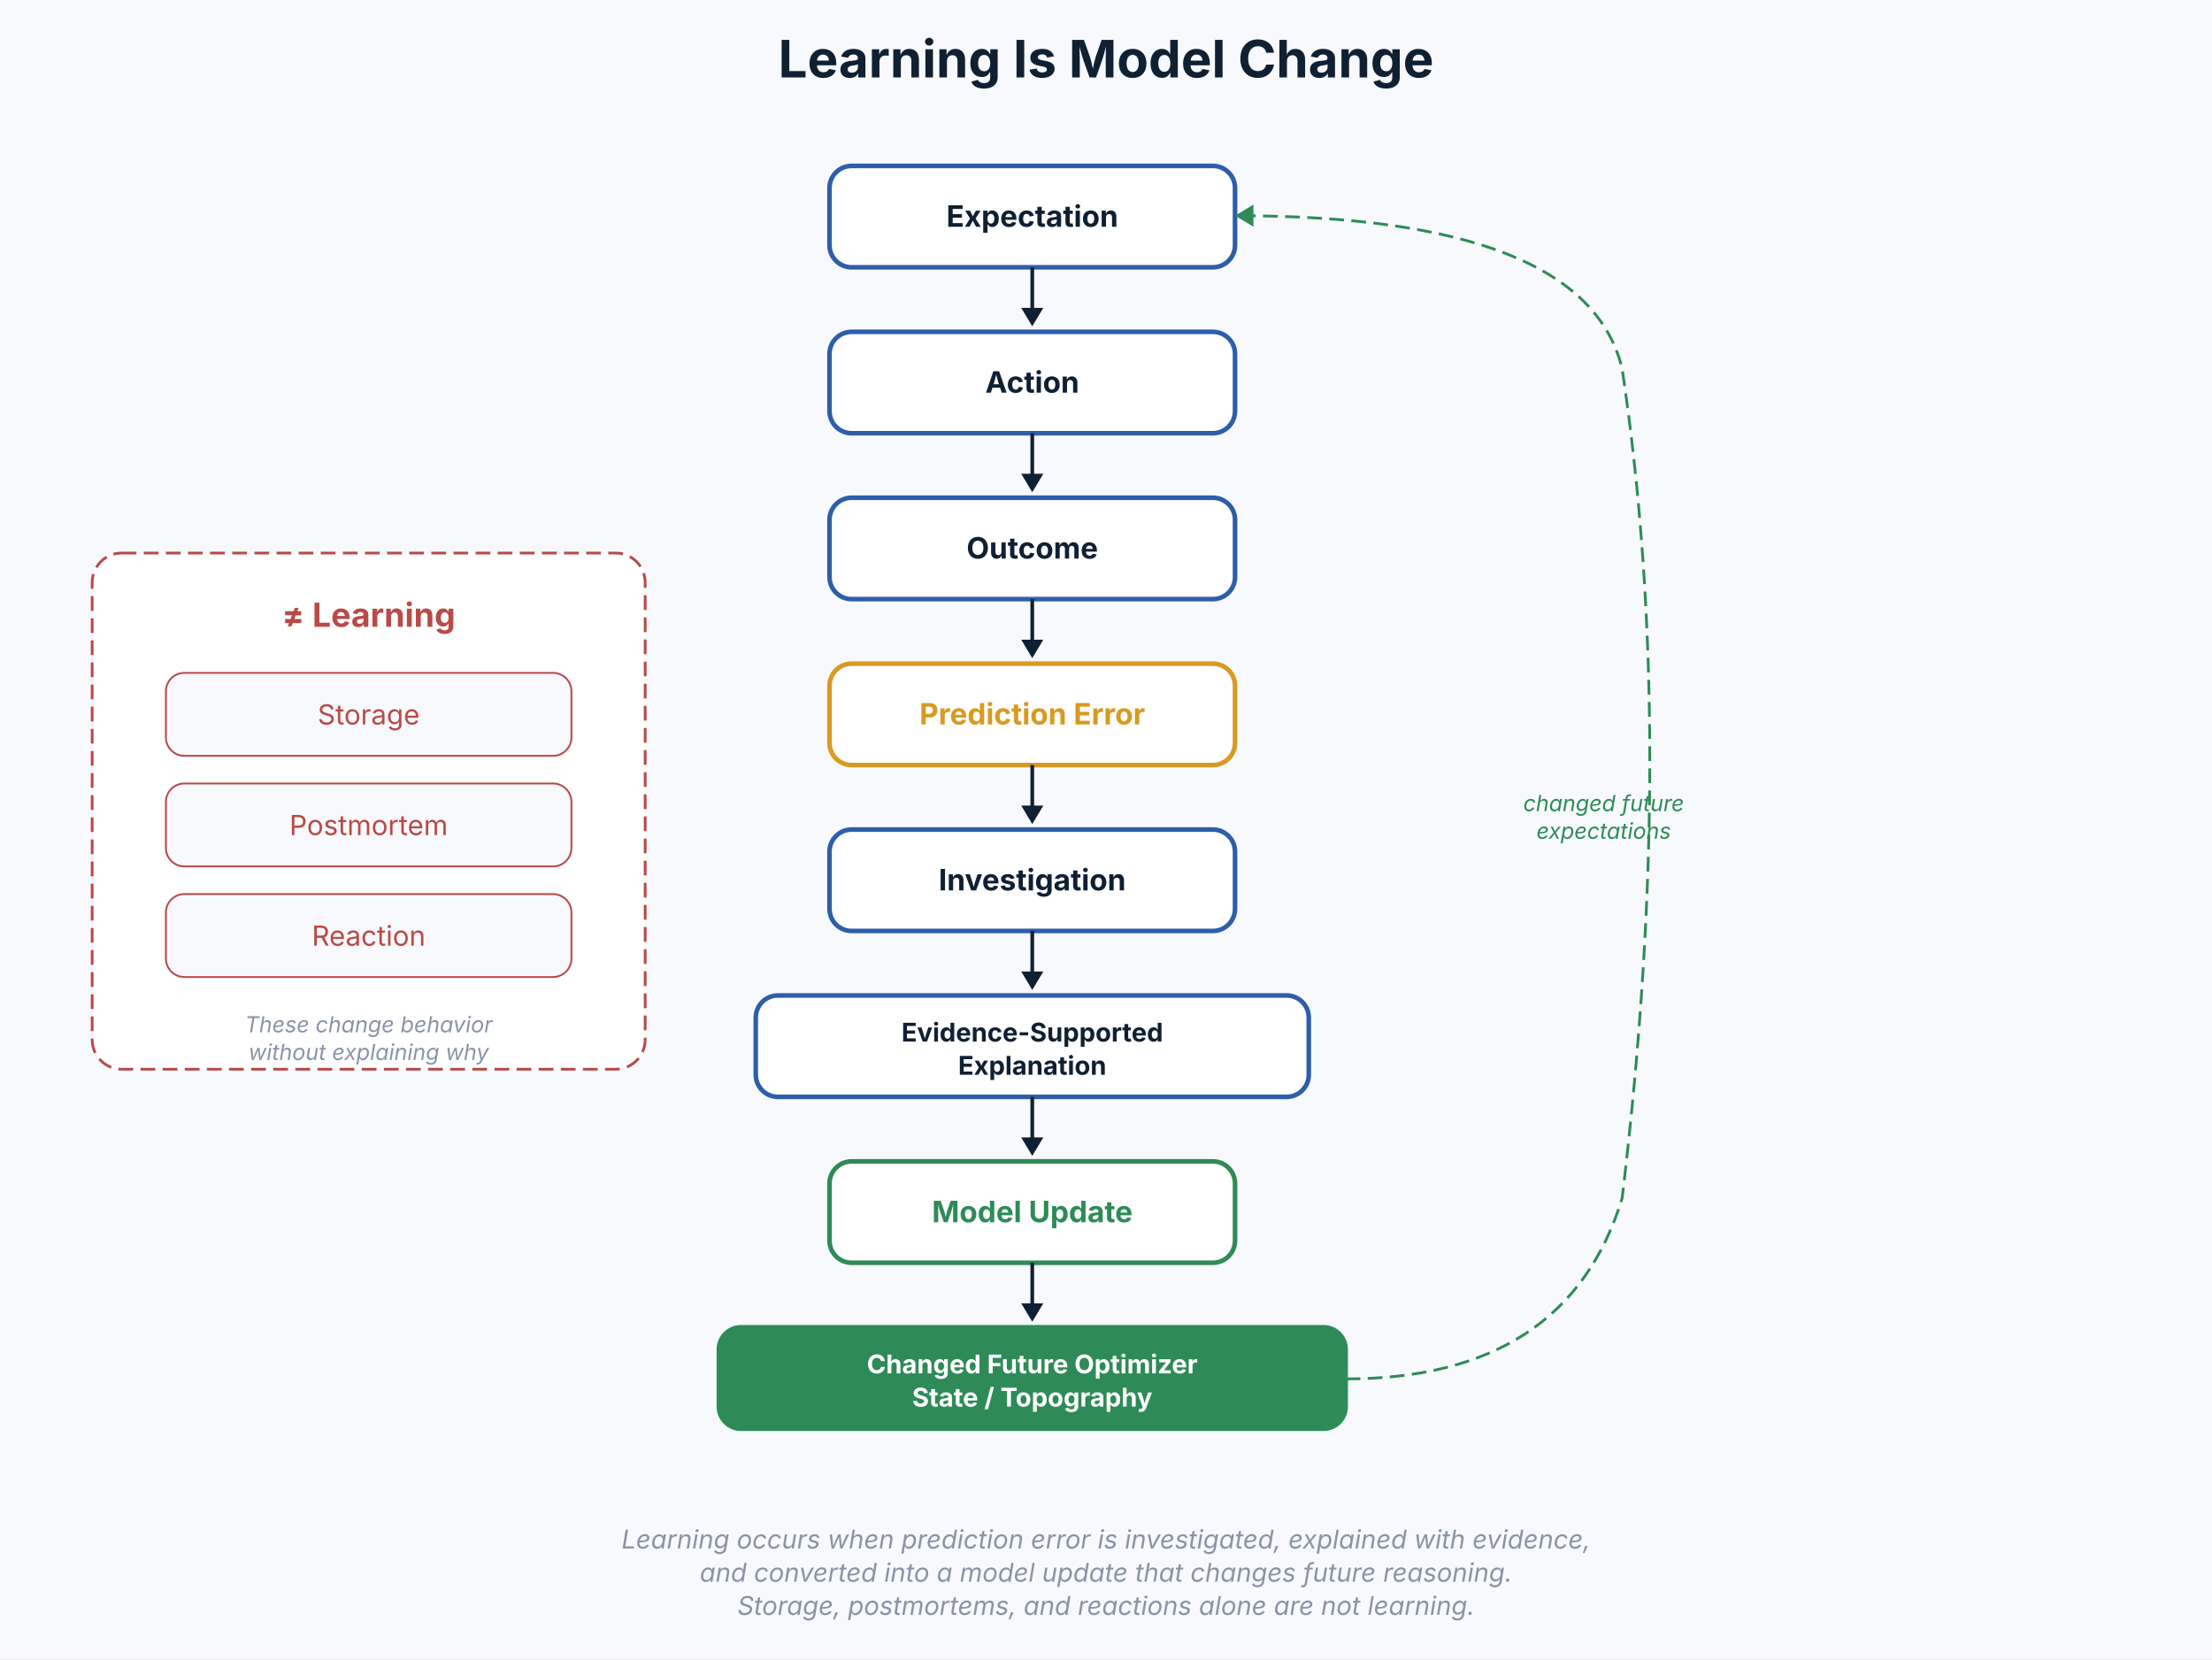
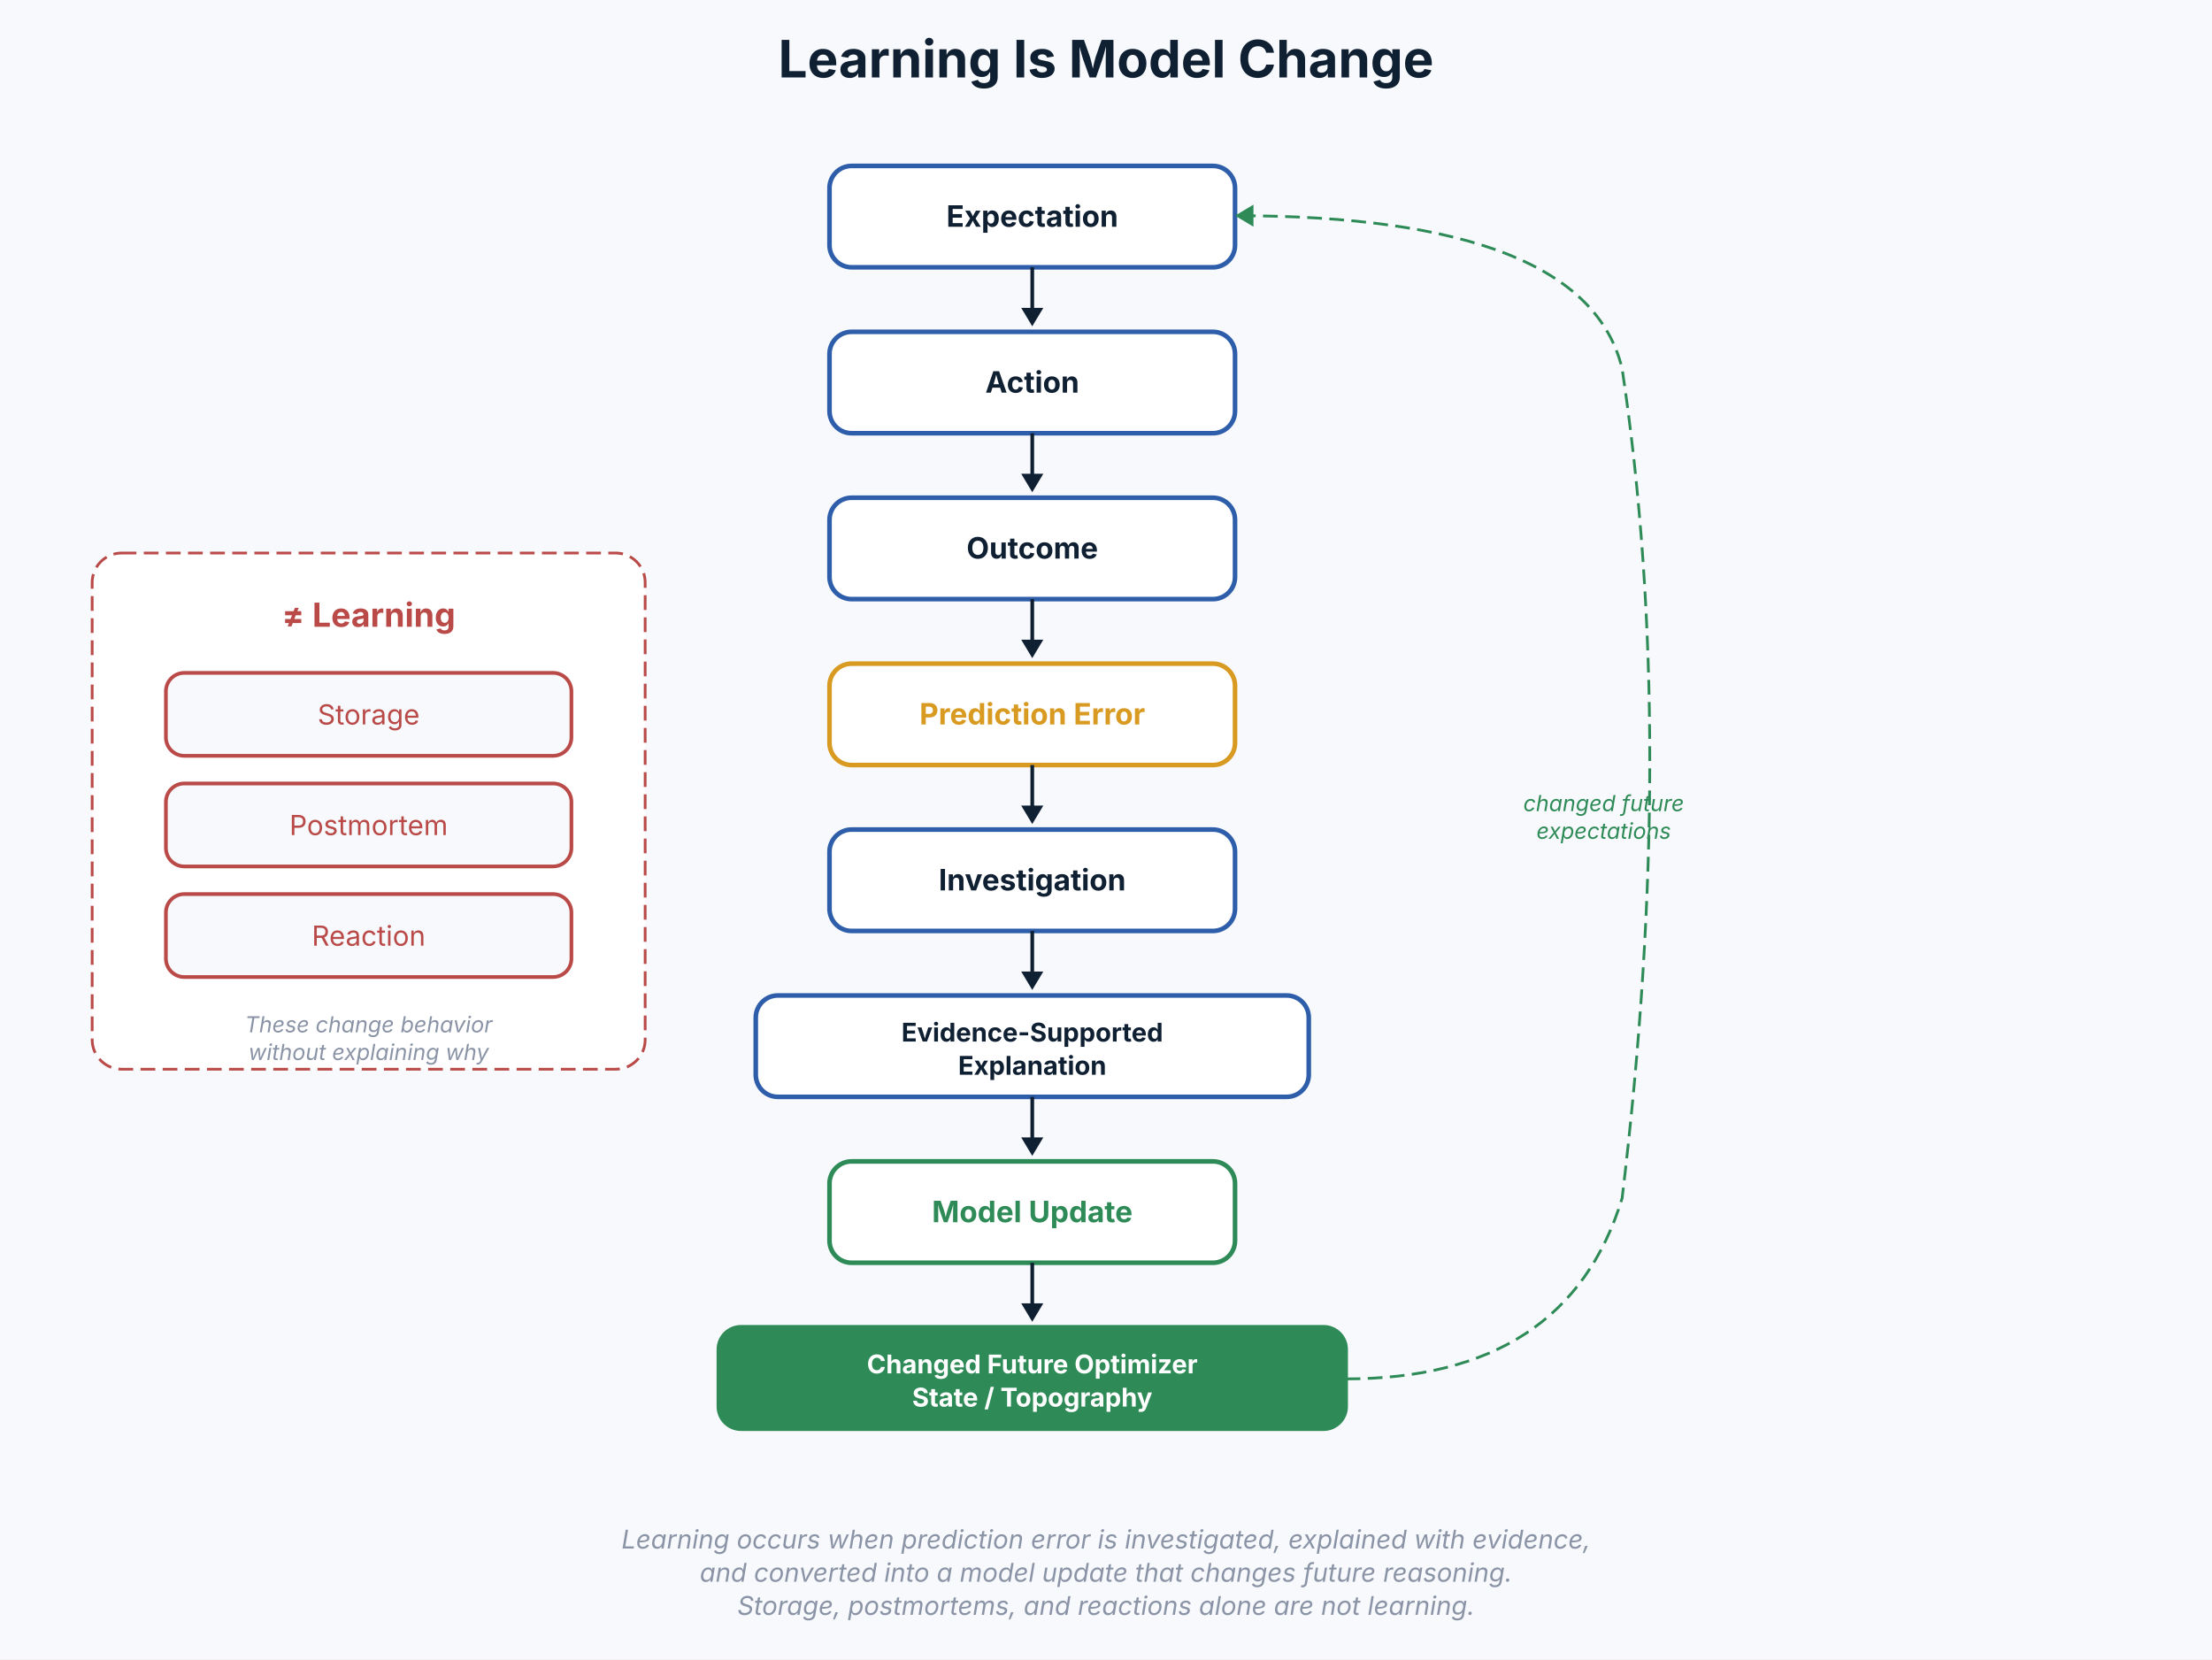
<svg xmlns="http://www.w3.org/2000/svg" viewBox="0 0 1200 900" width="1200" height="900">
  <rect width="1200" height="900" fill="#F7F9FC" />
  <text x="600" y="42" font-family="Inter, Helvetica, Arial, sans-serif" font-size="28" font-weight="bold" fill="#102033" text-anchor="middle">Learning Is Model Change</text>
  <rect x="450" y="90" width="220" height="55" rx="12" fill="#FFFFFF" stroke="#2E5EAA" stroke-width="2.5" />
  <text x="560" y="123" font-family="Inter, Helvetica, Arial, sans-serif" font-size="16" font-weight="bold" fill="#102033" text-anchor="middle">Expectation</text>
  <line x1="560" y1="145" x2="560" y2="170" stroke="#102033" stroke-width="2" />
  <polygon points="560,177 554,167 566,167" fill="#102033" />
  <rect x="450" y="180" width="220" height="55" rx="12" fill="#FFFFFF" stroke="#2E5EAA" stroke-width="2.5" />
  <text x="560" y="213" font-family="Inter, Helvetica, Arial, sans-serif" font-size="16" font-weight="bold" fill="#102033" text-anchor="middle">Action</text>
  <line x1="560" y1="235" x2="560" y2="260" stroke="#102033" stroke-width="2" />
  <polygon points="560,267 554,257 566,257" fill="#102033" />
  <rect x="450" y="270" width="220" height="55" rx="12" fill="#FFFFFF" stroke="#2E5EAA" stroke-width="2.5" />
  <text x="560" y="303" font-family="Inter, Helvetica, Arial, sans-serif" font-size="16" font-weight="bold" fill="#102033" text-anchor="middle">Outcome</text>
  <line x1="560" y1="325" x2="560" y2="350" stroke="#102033" stroke-width="2" />
  <polygon points="560,357 554,347 566,347" fill="#102033" />
  <rect x="450" y="360" width="220" height="55" rx="12" fill="#FFFFFF" stroke="#D89A21" stroke-width="2.5" />
  <text x="560" y="393" font-family="Inter, Helvetica, Arial, sans-serif" font-size="16" font-weight="bold" fill="#D89A21" text-anchor="middle">Prediction Error</text>
  <line x1="560" y1="415" x2="560" y2="440" stroke="#102033" stroke-width="2" />
  <polygon points="560,447 554,437 566,437" fill="#102033" />
  <rect x="450" y="450" width="220" height="55" rx="12" fill="#FFFFFF" stroke="#2E5EAA" stroke-width="2.5" />
  <text x="560" y="483" font-family="Inter, Helvetica, Arial, sans-serif" font-size="16" font-weight="bold" fill="#102033" text-anchor="middle">Investigation</text>
  <line x1="560" y1="505" x2="560" y2="530" stroke="#102033" stroke-width="2" />
  <polygon points="560,537 554,527 566,527" fill="#102033" />
  <rect x="410" y="540" width="300" height="55" rx="12" fill="#FFFFFF" stroke="#2E5EAA" stroke-width="2.5" />
  <text x="560" y="565" font-family="Inter, Helvetica, Arial, sans-serif" font-size="14" font-weight="bold" fill="#102033" text-anchor="middle">Evidence-Supported</text>
  <text x="560" y="583" font-family="Inter, Helvetica, Arial, sans-serif" font-size="14" font-weight="bold" fill="#102033" text-anchor="middle">Explanation</text>
  <line x1="560" y1="595" x2="560" y2="620" stroke="#102033" stroke-width="2" />
  <polygon points="560,627 554,617 566,617" fill="#102033" />
  <rect x="450" y="630" width="220" height="55" rx="12" fill="#FFFFFF" stroke="#2E8B57" stroke-width="2.5" />
  <text x="560" y="663" font-family="Inter, Helvetica, Arial, sans-serif" font-size="16" font-weight="bold" fill="#2E8B57" text-anchor="middle">Model Update</text>
  <line x1="560" y1="685" x2="560" y2="710" stroke="#102033" stroke-width="2" />
  <polygon points="560,717 554,707 566,707" fill="#102033" />
  <rect x="390" y="720" width="340" height="55" rx="12" fill="#2E8B57" stroke="#2E8B57" stroke-width="2.5" />
  <text x="560" y="745" font-family="Inter, Helvetica, Arial, sans-serif" font-size="14" font-weight="bold" fill="#FFFFFF" text-anchor="middle">Changed Future Optimizer</text>
  <text x="560" y="763" font-family="Inter, Helvetica, Arial, sans-serif" font-size="14" font-weight="bold" fill="#FFFFFF" text-anchor="middle">State / Topography</text>
  <path d="M 730 748 Q 850 748, 880 650 Q 910 400, 880 200 Q 860 117, 670 117" fill="none" stroke="#2E8B57" stroke-width="1.5" stroke-dasharray="8,4" />
  <polygon points="670,117 680,111 680,123" fill="#2E8B57" />
  <text x="870" y="440" font-family="Inter, Helvetica, Arial, sans-serif" font-size="12" fill="#2E8B57" text-anchor="middle" font-style="italic">changed future</text>
  <text x="870" y="455" font-family="Inter, Helvetica, Arial, sans-serif" font-size="12" fill="#2E8B57" text-anchor="middle" font-style="italic">expectations</text>
  <rect x="50" y="300" width="300" height="280" rx="16" fill="#FFFFFF" stroke="#B94A48" stroke-width="1.5" stroke-dasharray="8,4" />
  <text x="200" y="340" font-family="Inter, Helvetica, Arial, sans-serif" font-size="18" font-weight="bold" fill="#B94A48" text-anchor="middle">≠ Learning</text>
-   <rect x="90" y="365" width="220" height="45" rx="10" fill="#F7F9FC" stroke="#B94A48" stroke-width="1" />
+   <rect x="90" y="365" width="220" height="45" rx="10" fill="#F7F9FC" stroke="#B94A48" stroke-width="2" />
  <text x="200" y="393" font-family="Inter, Helvetica, Arial, sans-serif" font-size="15" fill="#B94A48" text-anchor="middle">Storage</text>
-   <rect x="90" y="425" width="220" height="45" rx="10" fill="#F7F9FC" stroke="#B94A48" stroke-width="1" />
+   <rect x="90" y="425" width="220" height="45" rx="10" fill="#F7F9FC" stroke="#B94A48" stroke-width="2" />
  <text x="200" y="453" font-family="Inter, Helvetica, Arial, sans-serif" font-size="15" fill="#B94A48" text-anchor="middle">Postmortem</text>
-   <rect x="90" y="485" width="220" height="45" rx="10" fill="#F7F9FC" stroke="#B94A48" stroke-width="1" />
+   <rect x="90" y="485" width="220" height="45" rx="10" fill="#F7F9FC" stroke="#B94A48" stroke-width="2" />
  <text x="200" y="513" font-family="Inter, Helvetica, Arial, sans-serif" font-size="15" fill="#B94A48" text-anchor="middle">Reaction</text>
  <text x="200" y="560" font-family="Inter, Helvetica, Arial, sans-serif" font-size="12" fill="#8A94A6" text-anchor="middle" font-style="italic">These change behavior</text>
  <text x="200" y="575" font-family="Inter, Helvetica, Arial, sans-serif" font-size="12" fill="#8A94A6" text-anchor="middle" font-style="italic">without explaining why</text>
  <text x="600" y="840" font-family="Inter, Helvetica, Arial, sans-serif" font-size="14" fill="#8A94A6" text-anchor="middle" font-style="italic">Learning occurs when prediction error is investigated, explained with evidence,</text>
  <text x="600" y="858" font-family="Inter, Helvetica, Arial, sans-serif" font-size="14" fill="#8A94A6" text-anchor="middle" font-style="italic">and converted into a model update that changes future reasoning.</text>
  <text x="600" y="876" font-family="Inter, Helvetica, Arial, sans-serif" font-size="14" fill="#8A94A6" text-anchor="middle" font-style="italic">Storage, postmortems, and reactions alone are not learning.</text>
</svg>
